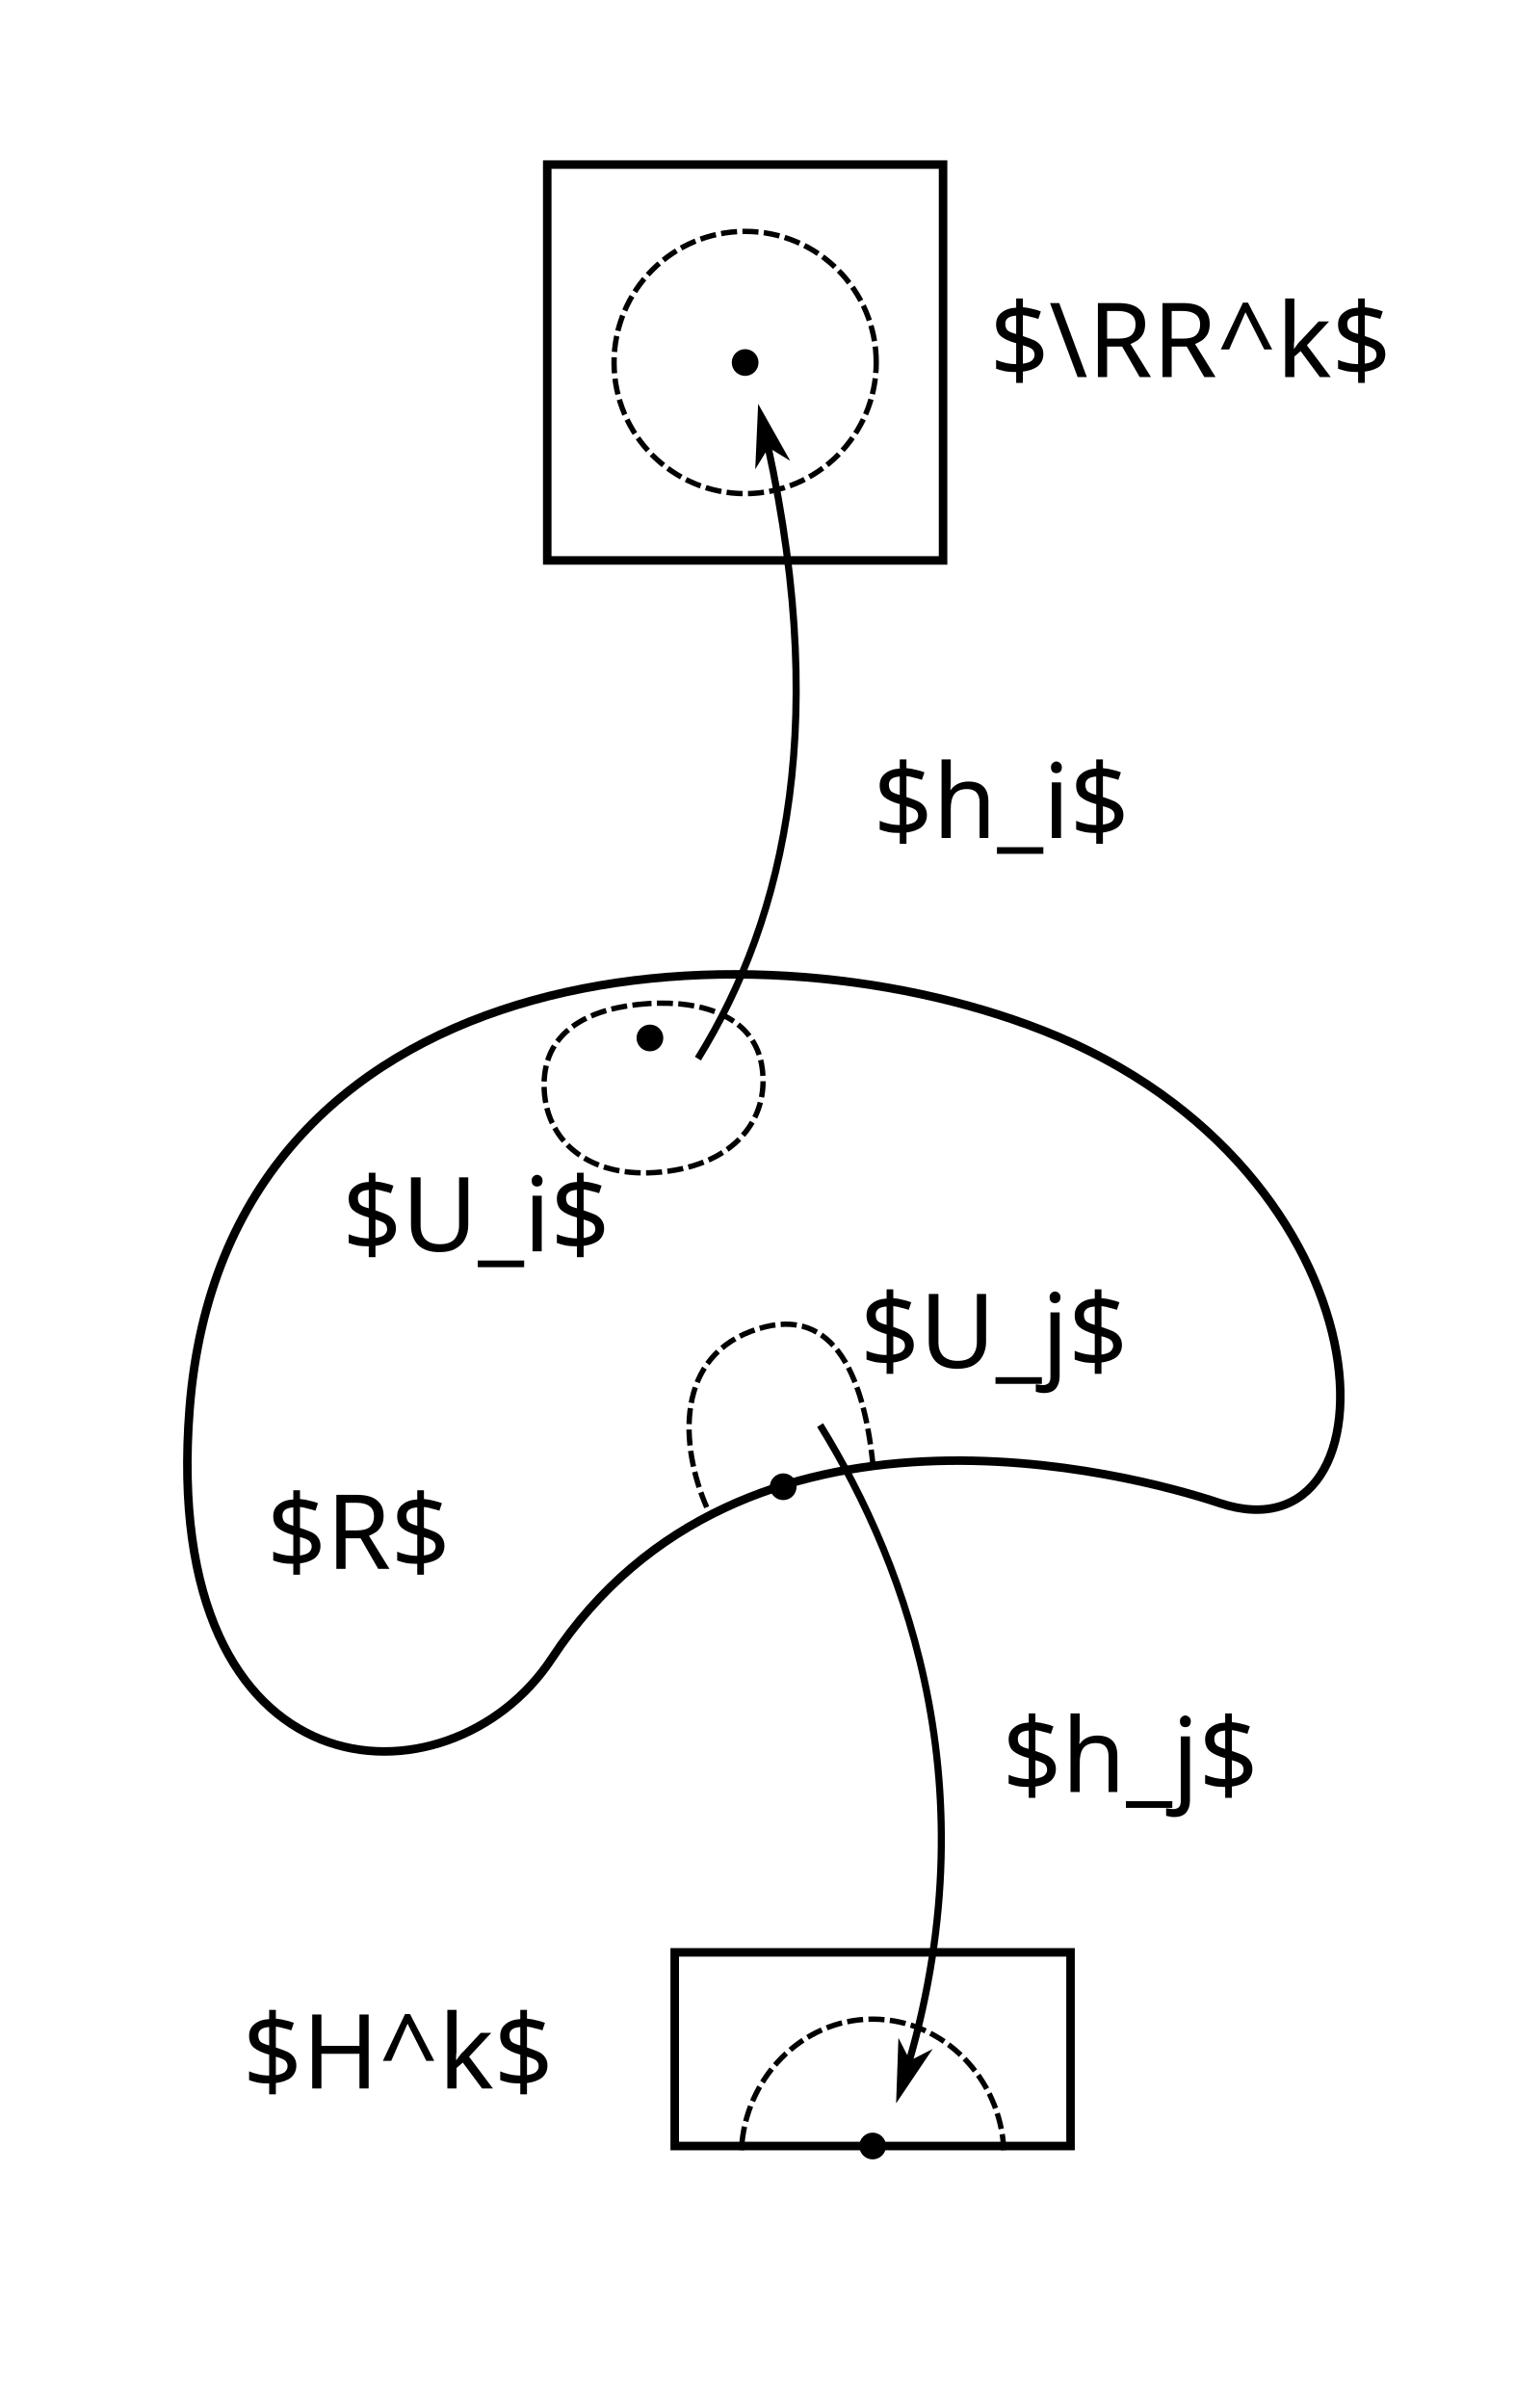
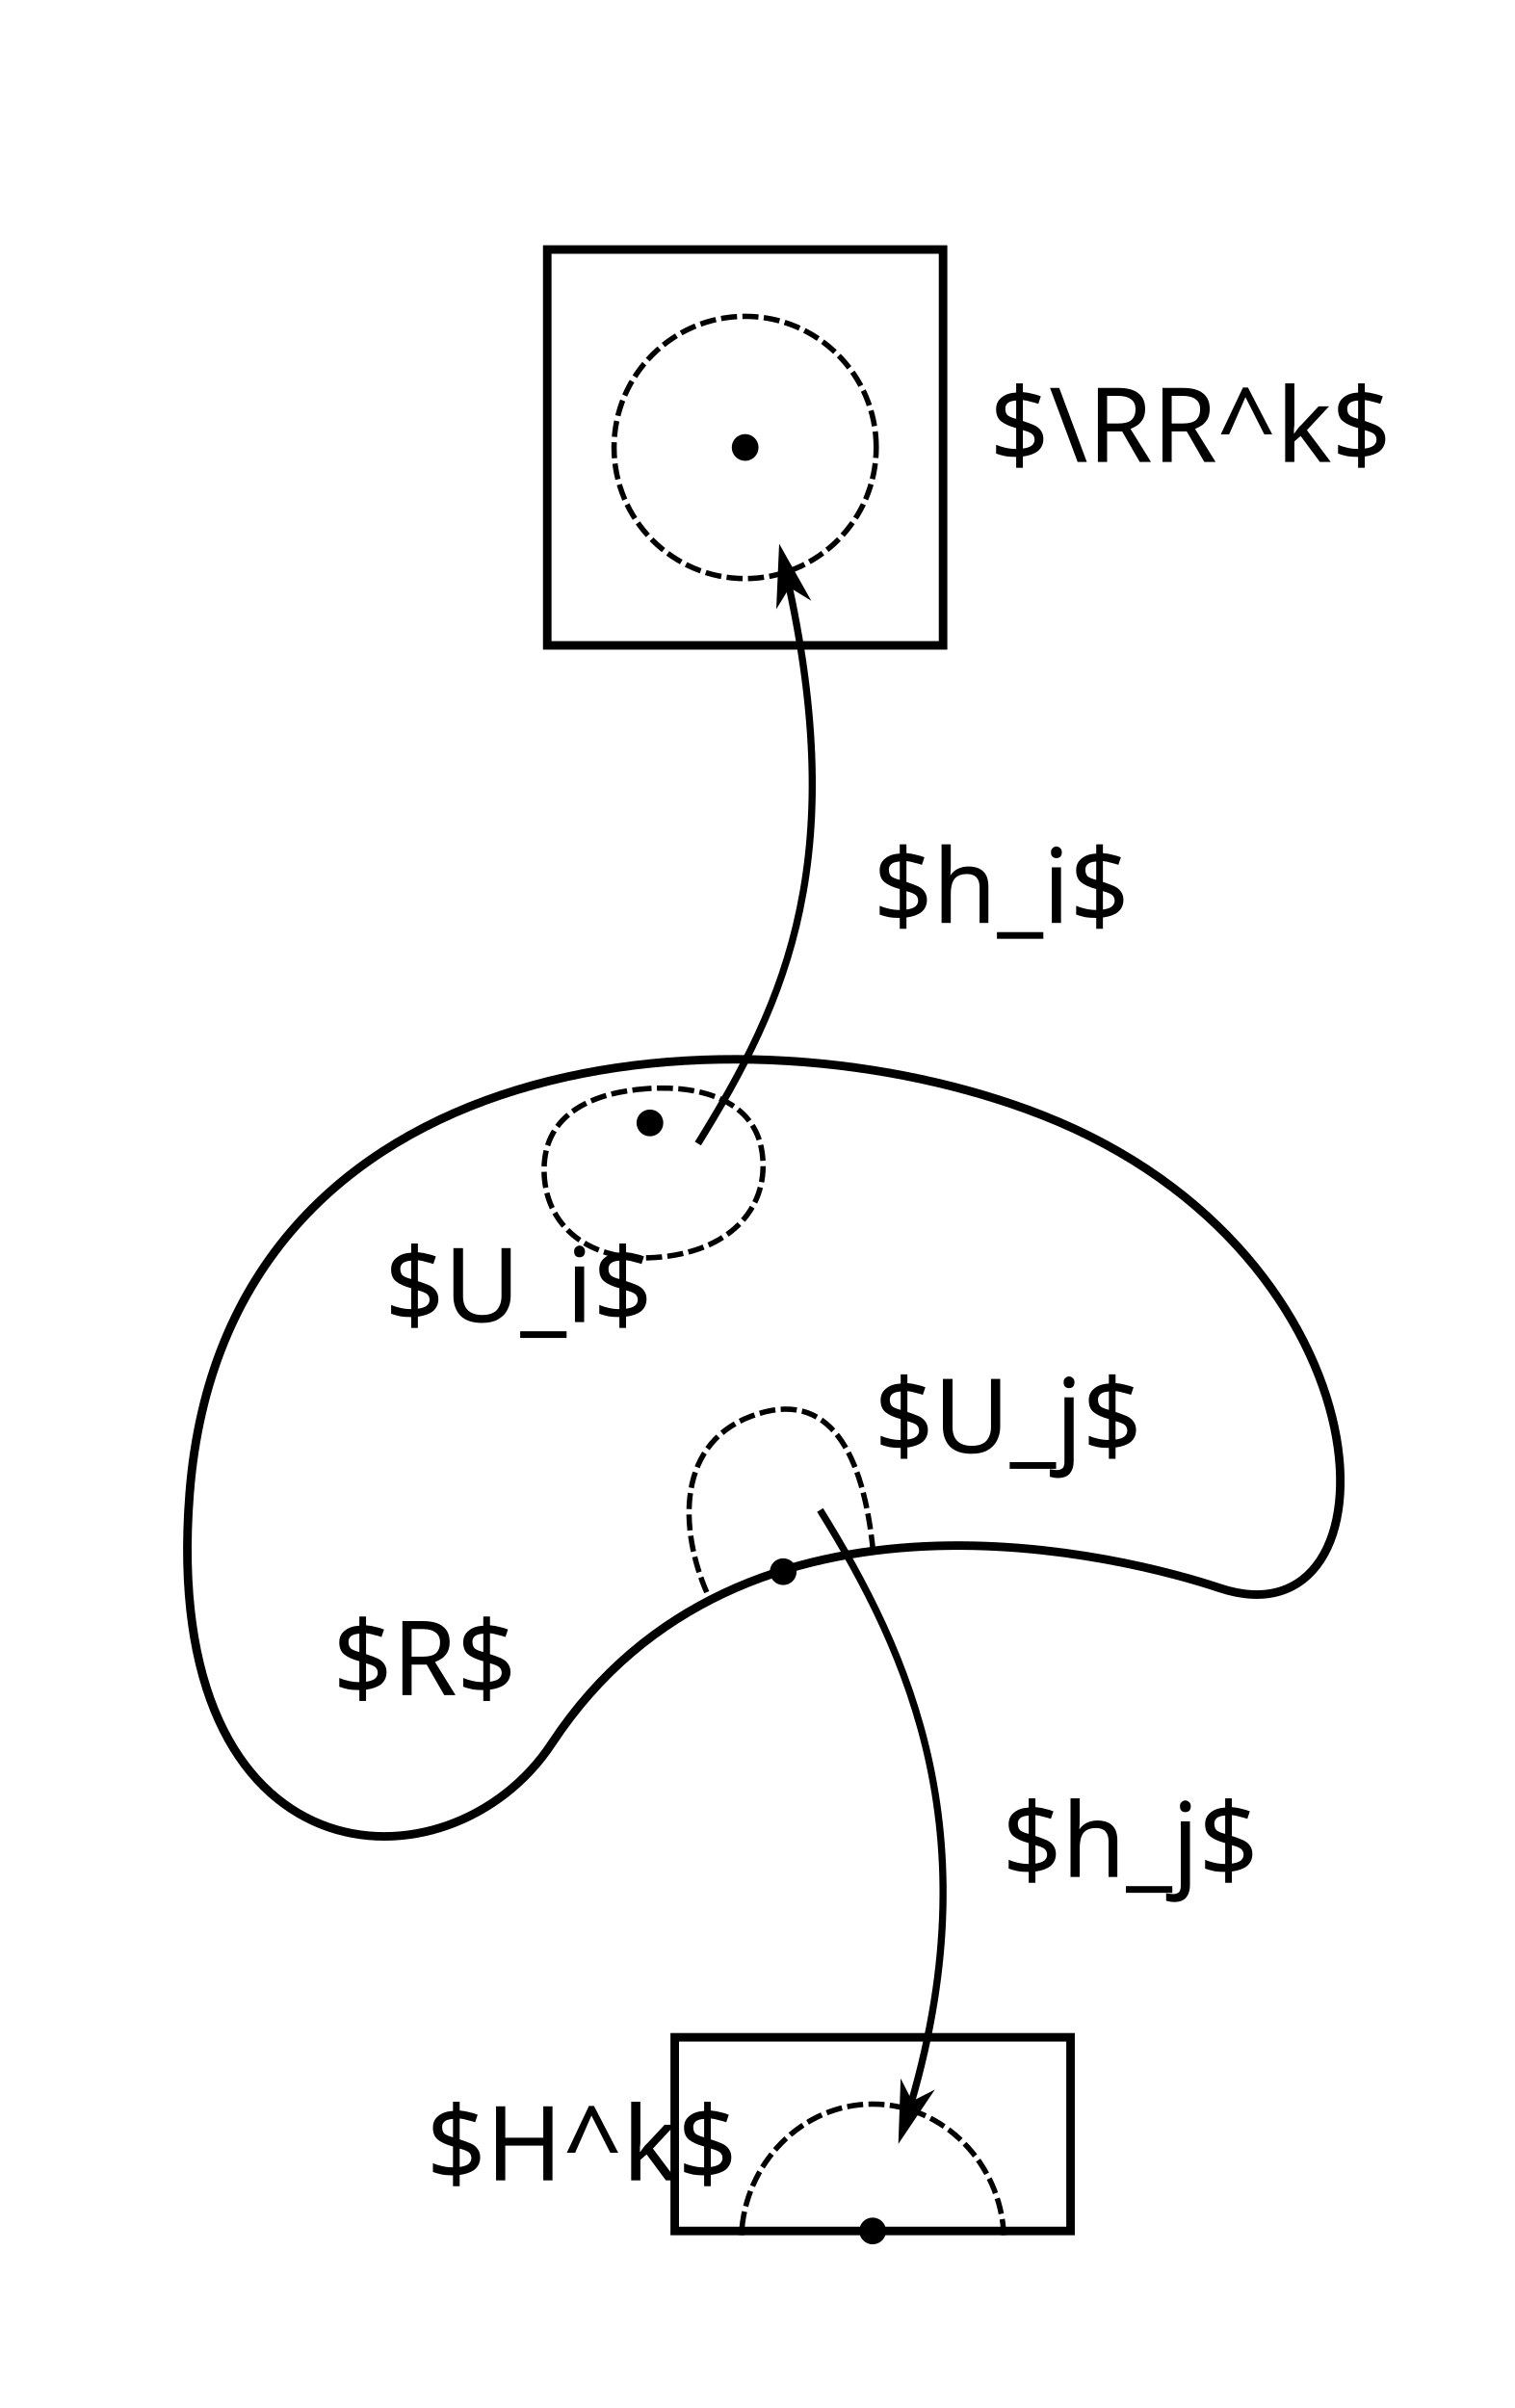
<svg xmlns="http://www.w3.org/2000/svg" width="56.6mm" height="90mm" viewBox="0 0 56.6 90" version="1.1" id="svg5">
  <defs id="defs2">
    <marker style="overflow:visible;" id="Arrow1Mend" refX="0.0" refY="0.0" orient="auto">
      <path transform="scale(0.4) rotate(180) translate(10,0)" style="fill-rule:evenodd;stroke:#000000;stroke-width:1pt;stroke-opacity:1;fill:#000000;fill-opacity:1" d="M 0.0,0.0 L 5.0,-5.0 L -12.5,0.0 L 5.0,5.0 L 0.0,0.0 z " id="path1066" />
    </marker>
    <marker style="overflow:visible" id="marker16645" refX="0" refY="0" orient="auto">
      <path transform="matrix(0.4,0,0,0.4,2.96,0.4)" style="fill:#000000;fill-opacity:1;fill-rule:evenodd;stroke:#000000;stroke-width:1pt;stroke-opacity:1" d="m -2.5,-1 c 0,2.76 -2.24,5 -5,5 -2.76,0 -5,-2.24 -5,-5 0,-2.76 2.24,-5 5,-5 2.76,0 5,2.24 5,5 z" id="path16643" />
    </marker>
    <marker style="overflow:visible" id="marker16635" refX="0" refY="0" orient="auto">
      <path transform="matrix(0.4,0,0,0.4,2.96,0.4)" style="fill:#000000;fill-opacity:1;fill-rule:evenodd;stroke:#000000;stroke-width:1pt;stroke-opacity:1" d="m -2.5,-1 c 0,2.76 -2.24,5 -5,5 -2.76,0 -5,-2.24 -5,-5 0,-2.76 2.24,-5 5,-5 2.76,0 5,2.24 5,5 z" id="path16633" />
    </marker>
    <marker style="overflow:visible" id="marker1345-5" refX="0" refY="0" orient="auto">
      <path transform="matrix(0.4,0,0,0.4,2.96,0.4)" style="fill:#000000;fill-opacity:1;fill-rule:evenodd;stroke:#000000;stroke-width:1pt;stroke-opacity:1" d="m -2.5,-1 c 0,2.76 -2.24,5 -5,5 -2.76,0 -5,-2.24 -5,-5 0,-2.76 2.24,-5 5,-5 2.76,0 5,2.24 5,5 z" id="path1343-1" />
    </marker>
    <marker style="overflow:visible" id="marker1829-2" refX="0" refY="0" orient="auto">
      <path transform="matrix(0.4,0,0,0.4,2.96,0.4)" style="fill:#000000;fill-opacity:1;fill-rule:evenodd;stroke:#000000;stroke-width:1pt;stroke-opacity:1" d="m -2.5,-1 c 0,2.76 -2.24,5 -5,5 -2.76,0 -5,-2.24 -5,-5 0,-2.76 2.24,-5 5,-5 2.76,0 5,2.24 5,5 z" id="path1827-4" />
    </marker>
    <marker style="overflow:visible" id="marker1345-3" refX="0" refY="0" orient="auto">
      <path transform="matrix(0.4,0,0,0.4,2.96,0.4)" style="fill:#000000;fill-opacity:1;fill-rule:evenodd;stroke:#000000;stroke-width:1pt;stroke-opacity:1" d="m -2.5,-1 c 0,2.76 -2.24,5 -5,5 -2.76,0 -5,-2.24 -5,-5 0,-2.76 2.24,-5 5,-5 2.76,0 5,2.24 5,5 z" id="path1343-9" />
    </marker>
    <marker style="overflow:visible" id="marker1829-9" refX="0" refY="0" orient="auto">
      <path transform="matrix(0.4,0,0,0.4,2.96,0.4)" style="fill:#000000;fill-opacity:1;fill-rule:evenodd;stroke:#000000;stroke-width:1pt;stroke-opacity:1" d="m -2.5,-1 c 0,2.76 -2.24,5 -5,5 -2.76,0 -5,-2.24 -5,-5 0,-2.76 2.24,-5 5,-5 2.76,0 5,2.24 5,5 z" id="path1827-49" />
    </marker>
    <marker style="overflow:visible" id="marker1345-5-1" refX="0" refY="0" orient="auto">
      <path transform="matrix(0.4,0,0,0.4,2.96,0.4)" style="fill:#000000;fill-opacity:1;fill-rule:evenodd;stroke:#000000;stroke-width:1pt;stroke-opacity:1" d="m -2.5,-1 c 0,2.76 -2.24,5 -5,5 -2.76,0 -5,-2.24 -5,-5 0,-2.76 2.24,-5 5,-5 2.76,0 5,2.24 5,5 z" id="path1343-1-5" />
    </marker>
    <marker style="overflow:visible" id="marker1829-2-9" refX="0" refY="0" orient="auto">
      <path transform="matrix(0.4,0,0,0.4,2.96,0.4)" style="fill:#000000;fill-opacity:1;fill-rule:evenodd;stroke:#000000;stroke-width:1pt;stroke-opacity:1" d="m -2.5,-1 c 0,2.76 -2.24,5 -5,5 -2.76,0 -5,-2.24 -5,-5 0,-2.76 2.24,-5 5,-5 2.76,0 5,2.24 5,5 z" id="path1827-4-8" />
    </marker>
    <marker style="overflow:visible" id="marker1345-5-4" refX="0" refY="0" orient="auto">
      <path transform="matrix(0.4,0,0,0.4,2.96,0.4)" style="fill:#000000;fill-opacity:1;fill-rule:evenodd;stroke:#000000;stroke-width:1pt;stroke-opacity:1" d="m -2.5,-1 c 0,2.76 -2.24,5 -5,5 -2.76,0 -5,-2.24 -5,-5 0,-2.76 2.24,-5 5,-5 2.76,0 5,2.24 5,5 z" id="path1343-1-7" />
    </marker>
    <marker style="overflow:visible" id="marker1829-2-95" refX="0" refY="0" orient="auto">
      <path transform="matrix(0.4,0,0,0.4,2.96,0.4)" style="fill:#000000;fill-opacity:1;fill-rule:evenodd;stroke:#000000;stroke-width:1pt;stroke-opacity:1" d="m -2.5,-1 c 0,2.76 -2.24,5 -5,5 -2.76,0 -5,-2.24 -5,-5 0,-2.76 2.24,-5 5,-5 2.76,0 5,2.24 5,5 z" id="path1827-4-5" />
    </marker>
    <marker style="overflow:visible" id="marker1345-8" refX="0" refY="0" orient="auto">
      <path transform="matrix(0.4,0,0,0.4,2.96,0.4)" style="fill:#000000;fill-opacity:1;fill-rule:evenodd;stroke:#000000;stroke-width:1pt;stroke-opacity:1" d="m -2.5,-1 c 0,2.76 -2.24,5 -5,5 -2.76,0 -5,-2.24 -5,-5 0,-2.76 2.24,-5 5,-5 2.76,0 5,2.24 5,5 z" id="path1343-8" />
    </marker>
    <marker style="overflow:visible" id="marker1829-94" refX="0" refY="0" orient="auto">
      <path transform="matrix(0.4,0,0,0.4,2.96,0.4)" style="fill:#000000;fill-opacity:1;fill-rule:evenodd;stroke:#000000;stroke-width:1pt;stroke-opacity:1" d="m -2.5,-1 c 0,2.76 -2.24,5 -5,5 -2.76,0 -5,-2.24 -5,-5 0,-2.76 2.24,-5 5,-5 2.76,0 5,2.24 5,5 z" id="path1827-3" />
    </marker>
    <marker style="overflow:visible" id="marker1345-3-0" refX="0" refY="0" orient="auto">
      <path transform="matrix(0.4,0,0,0.4,2.96,0.4)" style="fill:#000000;fill-opacity:1;fill-rule:evenodd;stroke:#000000;stroke-width:1pt;stroke-opacity:1" d="m -2.5,-1 c 0,2.76 -2.24,5 -5,5 -2.76,0 -5,-2.24 -5,-5 0,-2.76 2.24,-5 5,-5 2.76,0 5,2.24 5,5 z" id="path1343-9-7" />
    </marker>
    <marker style="overflow:visible" id="marker1829-9-3" refX="0" refY="0" orient="auto">
      <path transform="matrix(0.4,0,0,0.4,2.96,0.4)" style="fill:#000000;fill-opacity:1;fill-rule:evenodd;stroke:#000000;stroke-width:1pt;stroke-opacity:1" d="m -2.5,-1 c 0,2.76 -2.24,5 -5,5 -2.76,0 -5,-2.24 -5,-5 0,-2.76 2.24,-5 5,-5 2.76,0 5,2.24 5,5 z" id="path1827-49-3" />
    </marker>
    <marker style="overflow:visible" id="marker1345-5-1-2" refX="0" refY="0" orient="auto">
      <path transform="matrix(0.4,0,0,0.4,2.96,0.4)" style="fill:#000000;fill-opacity:1;fill-rule:evenodd;stroke:#000000;stroke-width:1pt;stroke-opacity:1" d="m -2.5,-1 c 0,2.76 -2.24,5 -5,5 -2.76,0 -5,-2.24 -5,-5 0,-2.76 2.24,-5 5,-5 2.76,0 5,2.24 5,5 z" id="path1343-1-5-1" />
    </marker>
    <marker style="overflow:visible" id="marker1829-2-9-4" refX="0" refY="0" orient="auto">
      <path transform="matrix(0.4,0,0,0.4,2.96,0.4)" style="fill:#000000;fill-opacity:1;fill-rule:evenodd;stroke:#000000;stroke-width:1pt;stroke-opacity:1" d="m -2.5,-1 c 0,2.76 -2.24,5 -5,5 -2.76,0 -5,-2.24 -5,-5 0,-2.76 2.24,-5 5,-5 2.76,0 5,2.24 5,5 z" id="path1827-4-8-0" />
    </marker>
    <marker style="overflow:visible" id="marker2104" refX="0" refY="0" orient="auto">
      <path transform="matrix(0.4,0,0,0.4,2.96,0.4)" style="fill:#000000;fill-opacity:1;fill-rule:evenodd;stroke:#000000;stroke-width:1pt;stroke-opacity:1" d="m -2.5,-1 c 0,2.76 -2.24,5 -5,5 -2.76,0 -5,-2.24 -5,-5 0,-2.76 2.24,-5 5,-5 2.76,0 5,2.24 5,5 z" id="path2102" />
    </marker>
    <marker style="overflow:visible" id="marker2114" refX="0" refY="0" orient="auto">
      <path transform="matrix(-0.4,0,0,-0.4,-4,0)" style="fill:#000000;fill-opacity:1;fill-rule:evenodd;stroke:#000000;stroke-width:1pt;stroke-opacity:1" d="M 0,0 5,-5 -12.5,0 5,5 Z" id="path2112" />
    </marker>
    <marker style="overflow:visible" id="Arrow1Mend-6" refX="0" refY="0" orient="auto">
      <path transform="matrix(-0.4,0,0,-0.4,-4,0)" style="fill:#000000;fill-opacity:1;fill-rule:evenodd;stroke:#000000;stroke-width:1pt;stroke-opacity:1" d="M 0,0 5,-5 -12.5,0 5,5 Z" id="path1066-4" />
    </marker>
  </defs>
  <g id="layer1" transform="translate(0.1,-10.20388)">
-     <path style="fill:none;stroke:#000000;stroke-width:0.319px;stroke-linecap:butt;stroke-linejoin:miter;stroke-opacity:1" d="M 6.988,62.844 C 8.317,45.847 27.681,44.34 38.841,48.702 52.19,53.919 52.438,68.707 45.485,66.381 42.221,65.29 27.641,61.387 20.523,72.194 16.7,77.997 5.838,77.557 6.988,62.844 Z" id="path28" />
-     <text xml:space="preserve" style="font-size:3.881px;line-height:1.25;font-family:sans-serif;stroke-width:0.265" x="9.88" y="68.841" id="text52-9-3-0">
-       <tspan id="tspan50-8-8-1" x="9.88" y="68.841" style="stroke-width:0.265">$R$</tspan>
+     <path style="fill:none;stroke:#000000;stroke-width:0.319px;stroke-linecap:butt;stroke-linejoin:miter;stroke-opacity:1" d="M 6.988,66.019 C 8.317,49.022 27.681,47.515 38.841,51.877 52.19,57.094 52.438,71.882 45.485,69.556 42.221,68.465 27.641,64.562 20.523,75.369 16.7,81.172 5.838,80.732 6.988,66.019 Z" id="path28" />
+     <text xml:space="preserve" style="font-size:3.881px;line-height:1.25;font-family:sans-serif;stroke-width:0.265" x="12.348" y="73.56" id="text52-9-3-0">
+       <tspan id="tspan50-8-8-1" x="12.348" y="73.56" style="stroke-width:0.265">$R$</tspan>
    </text>
-     <rect style="font-variation-settings:normal;opacity:1;vector-effect:none;fill:none;fill-opacity:1;stroke:#000000;stroke-width:0.319px;stroke-linecap:butt;stroke-linejoin:miter;stroke-miterlimit:4;stroke-dasharray:none;stroke-dashoffset:0;stroke-opacity:1;stop-color:#000000;stop-opacity:1" id="rect1026" width="14.795" height="14.795" x="20.355" y="16.355" />
-     <path style="fill:none;stroke:#000000;stroke-width:0.265px;stroke-linecap:butt;stroke-linejoin:miter;stroke-opacity:1;marker-end:url(#Arrow1Mend)" d="M 25.987,49.771 C 29.278,44.453 31.023,36.977 28.359,25.804" id="path1055" />
-     <circle style="font-variation-settings:normal;opacity:1;vector-effect:none;fill:#000000;fill-opacity:1;stroke:none;stroke-width:0.118;stroke-linecap:butt;stroke-linejoin:miter;stroke-miterlimit:4;stroke-dasharray:none;stroke-dashoffset:0;stroke-opacity:1;marker-end:url(#marker1286);stop-color:#000000;stop-opacity:1" id="path1718" cx="24.193" cy="48.998" r="0.5" />
-     <path style="fill:none;stroke:#000000;stroke-width:0.2;stroke-linecap:butt;stroke-linejoin:miter;stroke-miterlimit:4;stroke-dasharray:0.6, 0.2;stroke-dashoffset:0;stroke-opacity:1" d="m 24.135,47.714 c -2.064,0.131 -3.892,0.934 -3.898,3.024 -0.006,2.09 1.672,3.552 4.399,3.269 2.727,-0.282 4.014,-1.974 3.753,-3.885 -0.26,-1.911 -2.189,-2.539 -4.253,-2.409 z" id="path1720" />
-     <circle style="font-variation-settings:normal;vector-effect:none;fill:#000000;fill-opacity:1;stroke:none;stroke-width:0.118;stroke-linecap:butt;stroke-linejoin:miter;stroke-miterlimit:4;stroke-dasharray:none;stroke-dashoffset:0;stroke-opacity:1;marker-end:url(#marker1286);stop-color:#000000" id="path1718-7" cx="29.175" cy="65.771" r="0.5" />
-     <path style="fill:none;stroke:#000000;stroke-width:0.2;stroke-linecap:butt;stroke-linejoin:miter;stroke-miterlimit:4;stroke-dasharray:0.6, 0.2;stroke-dashoffset:0;stroke-opacity:1" d="m 32.533,64.983 c -0.358,-3.578 -1.6,-6.14 -4.559,-5.022 -2.959,1.118 -2.615,4.576 -1.545,6.829" id="path1720-5" />
-     <rect style="font-variation-settings:normal;vector-effect:none;fill:none;fill-opacity:1;stroke:#000000;stroke-width:0.319px;stroke-linecap:butt;stroke-linejoin:miter;stroke-miterlimit:4;stroke-dasharray:none;stroke-dashoffset:0;stroke-opacity:1;stop-color:#000000" id="rect1026-3" width="14.795" height="7.238" x="25.12" y="83.174" />
-     <ellipse style="font-variation-settings:normal;opacity:1;vector-effect:none;fill:none;fill-opacity:1;stroke:#000000;stroke-width:0.2;stroke-linecap:butt;stroke-linejoin:miter;stroke-miterlimit:4;stroke-dasharray:0.6, 0.2;stroke-dashoffset:0;stroke-opacity:1;marker-end:url(#marker1286);stop-color:#000000;stop-opacity:1" id="path1812" cx="27.752" cy="-23.753" transform="scale(1,-1)" rx="4.9" ry="4.901" />
-     <circle style="font-variation-settings:normal;vector-effect:none;fill:#000000;fill-opacity:1;stroke:none;stroke-width:0.118;stroke-linecap:butt;stroke-linejoin:miter;stroke-miterlimit:4;stroke-dasharray:none;stroke-dashoffset:0;stroke-opacity:1;marker-end:url(#marker1286);stop-color:#000000" id="path1718-2" cx="27.752" cy="23.753" r="0.5" />
-     <circle style="font-variation-settings:normal;vector-effect:none;fill:#000000;fill-opacity:1;stroke:none;stroke-width:0.118;stroke-linecap:butt;stroke-linejoin:miter;stroke-miterlimit:4;stroke-dasharray:none;stroke-dashoffset:0;stroke-opacity:1;marker-end:url(#marker1286);stop-color:#000000" id="path1718-2-1" cx="32.518" cy="90.412" r="0.5" />
-     <path id="path1812-9-9" style="font-variation-settings:normal;vector-effect:none;fill:none;fill-opacity:1;stroke:#000000;stroke-width:0.2;stroke-linecap:butt;stroke-linejoin:miter;stroke-miterlimit:4;stroke-dasharray:0.6, 0.2;stroke-dashoffset:0;stroke-opacity:1;marker-end:url(#marker1286);stop-color:#000000" d="m 37.421,90.566 c -0.113,-2.656 -2.241,-4.896 -4.903,-4.896 -2.662,0 -4.79,2.24 -4.903,4.896" />
-     <text xml:space="preserve" style="font-size:3.881px;line-height:1.25;font-family:sans-serif;stroke-width:0.265" x="36.898" y="24.295" id="text52-9-3-0-5">
-       <tspan id="tspan50-8-8-1-3" x="36.898" y="24.295" style="stroke-width:0.265">$\RR^k$</tspan>
+     <rect style="font-variation-settings:normal;opacity:1;vector-effect:none;fill:none;fill-opacity:1;stroke:#000000;stroke-width:0.319px;stroke-linecap:butt;stroke-linejoin:miter;stroke-miterlimit:4;stroke-dasharray:none;stroke-dashoffset:0;stroke-opacity:1;stop-color:#000000;stop-opacity:1" id="rect1026" width="14.795" height="14.795" x="20.355" y="19.53" />
+     <path style="fill:none;stroke:#000000;stroke-width:0.265px;stroke-linecap:butt;stroke-linejoin:miter;stroke-opacity:1;marker-end:url(#Arrow1Mend)" d="m 25.987,52.946 c 3.291,-5.317 5.822,-10.74 3.158,-21.913" id="path1055" />
+     <circle style="font-variation-settings:normal;opacity:1;vector-effect:none;fill:#000000;fill-opacity:1;stroke:none;stroke-width:0.118;stroke-linecap:butt;stroke-linejoin:miter;stroke-miterlimit:4;stroke-dasharray:none;stroke-dashoffset:0;stroke-opacity:1;marker-end:url(#marker1286);stop-color:#000000;stop-opacity:1" id="path1718" cx="24.193" cy="52.173" r="0.5" />
+     <path style="fill:none;stroke:#000000;stroke-width:0.2;stroke-linecap:butt;stroke-linejoin:miter;stroke-miterlimit:4;stroke-dasharray:0.6, 0.2;stroke-dashoffset:0;stroke-opacity:1" d="m 24.135,50.889 c -2.064,0.131 -3.892,0.934 -3.898,3.024 -0.006,2.09 1.672,3.552 4.399,3.269 2.727,-0.282 4.014,-1.974 3.753,-3.885 -0.26,-1.911 -2.189,-2.539 -4.253,-2.409 z" id="path1720" />
+     <circle style="font-variation-settings:normal;vector-effect:none;fill:#000000;fill-opacity:1;stroke:none;stroke-width:0.118;stroke-linecap:butt;stroke-linejoin:miter;stroke-miterlimit:4;stroke-dasharray:none;stroke-dashoffset:0;stroke-opacity:1;marker-end:url(#marker1286);stop-color:#000000" id="path1718-7" cx="29.175" cy="68.946" r="0.5" />
+     <path style="fill:none;stroke:#000000;stroke-width:0.2;stroke-linecap:butt;stroke-linejoin:miter;stroke-miterlimit:4;stroke-dasharray:0.6, 0.2;stroke-dashoffset:0;stroke-opacity:1" d="m 32.533,68.158 c -0.358,-3.578 -1.6,-6.14 -4.559,-5.022 -2.959,1.118 -2.615,4.576 -1.545,6.829" id="path1720-5" />
+     <rect style="font-variation-settings:normal;vector-effect:none;fill:none;fill-opacity:1;stroke:#000000;stroke-width:0.319px;stroke-linecap:butt;stroke-linejoin:miter;stroke-miterlimit:4;stroke-dasharray:none;stroke-dashoffset:0;stroke-opacity:1;stop-color:#000000" id="rect1026-3" width="14.795" height="7.238" x="25.12" y="86.349" />
+     <ellipse style="font-variation-settings:normal;opacity:1;vector-effect:none;fill:none;fill-opacity:1;stroke:#000000;stroke-width:0.2;stroke-linecap:butt;stroke-linejoin:miter;stroke-miterlimit:4;stroke-dasharray:0.6, 0.2;stroke-dashoffset:0;stroke-opacity:1;marker-end:url(#marker1286);stop-color:#000000;stop-opacity:1" id="path1812" cx="27.752" cy="-26.928" transform="scale(1,-1)" rx="4.9" ry="4.901" />
+     <circle style="font-variation-settings:normal;vector-effect:none;fill:#000000;fill-opacity:1;stroke:none;stroke-width:0.118;stroke-linecap:butt;stroke-linejoin:miter;stroke-miterlimit:4;stroke-dasharray:none;stroke-dashoffset:0;stroke-opacity:1;marker-end:url(#marker1286);stop-color:#000000" id="path1718-2" cx="27.752" cy="26.928" r="0.5" />
+     <circle style="font-variation-settings:normal;vector-effect:none;fill:#000000;fill-opacity:1;stroke:none;stroke-width:0.118;stroke-linecap:butt;stroke-linejoin:miter;stroke-miterlimit:4;stroke-dasharray:none;stroke-dashoffset:0;stroke-opacity:1;marker-end:url(#marker1286);stop-color:#000000" id="path1718-2-1" cx="32.518" cy="93.587" r="0.5" />
+     <path id="path1812-9-9" style="font-variation-settings:normal;vector-effect:none;fill:none;fill-opacity:1;stroke:#000000;stroke-width:0.2;stroke-linecap:butt;stroke-linejoin:miter;stroke-miterlimit:4;stroke-dasharray:0.6, 0.2;stroke-dashoffset:0;stroke-opacity:1;marker-end:url(#marker1286);stop-color:#000000" d="m 37.421,93.741 c -0.113,-2.656 -2.241,-4.896 -4.903,-4.896 -2.662,0 -4.79,2.24 -4.903,4.896" />
+     <text xml:space="preserve" style="font-size:3.881px;line-height:1.25;font-family:sans-serif;stroke-width:0.265" x="36.898" y="27.47" id="text52-9-3-0-5">
+       <tspan id="tspan50-8-8-1-3" x="36.898" y="27.47" style="stroke-width:0.265">$\RR^k$</tspan>
    </text>
-     <text xml:space="preserve" style="font-size:3.881px;line-height:1.25;font-family:sans-serif;stroke-width:0.265" x="8.978" y="88.262" id="text52-9-3-0-5-8">
-       <tspan id="tspan50-8-8-1-3-8" x="8.978" y="88.262" style="stroke-width:0.265">$H^k$</tspan>
+     <text xml:space="preserve" style="font-size:3.881px;line-height:1.25;font-family:sans-serif;stroke-width:0.265" x="15.848" y="91.694" id="text52-9-3-0-5-8">
+       <tspan id="tspan50-8-8-1-3-8" x="15.848" y="91.694" style="stroke-width:0.265">$H^k$</tspan>
    </text>
-     <text xml:space="preserve" style="font-size:3.881px;line-height:1.25;font-family:sans-serif;stroke-width:0.265" x="12.699" y="56.972" id="text52-9-3-0-3">
-       <tspan id="tspan50-8-8-1-1" x="12.699" y="56.972" style="stroke-width:0.265">$U_i$</tspan>
+     <text xml:space="preserve" style="font-size:3.881px;line-height:1.25;font-family:sans-serif;stroke-width:0.265" x="14.287" y="59.617" id="text52-9-3-0-3">
+       <tspan id="tspan50-8-8-1-1" x="14.287" y="59.617" style="stroke-width:0.265">$U_i$</tspan>
    </text>
-     <text xml:space="preserve" style="font-size:3.881px;line-height:1.25;font-family:sans-serif;stroke-width:0.265" x="32.547" y="41.523" id="text52-9-3-0-3-8">
-       <tspan id="tspan50-8-8-1-1-9" x="32.547" y="41.523" style="stroke-width:0.265">$h_i$</tspan>
+     <text xml:space="preserve" style="font-size:3.881px;line-height:1.25;font-family:sans-serif;stroke-width:0.265" x="32.547" y="44.698" id="text52-9-3-0-3-8">
+       <tspan id="tspan50-8-8-1-1-9" x="32.547" y="44.698" style="stroke-width:0.265">$h_i$</tspan>
    </text>
-     <path style="fill:none;stroke:#000000;stroke-width:0.265px;stroke-linecap:butt;stroke-linejoin:miter;stroke-opacity:1;marker-end:url(#Arrow1Mend-6)" d="m 30.553,63.467 c 3.291,5.317 6.53,13.98 3.003,24.854" id="path1055-3" />
-     <text xml:space="preserve" style="font-size:3.881px;line-height:1.25;font-family:sans-serif;stroke-width:0.265" x="37.366" y="77.181" id="text52-9-3-0-3-8-6">
-       <tspan id="tspan50-8-8-1-1-9-0" x="37.366" y="77.181" style="stroke-width:0.265">$h_j$</tspan>
+     <path style="fill:none;stroke:#000000;stroke-width:0.265px;stroke-linecap:butt;stroke-linejoin:miter;stroke-opacity:1;marker-end:url(#Arrow1Mend-6)" d="m 30.553,66.642 c 3.291,5.317 6.613,12.323 3.086,23.196" id="path1055-3" />
+     <text xml:space="preserve" style="font-size:3.881px;line-height:1.25;font-family:sans-serif;stroke-width:0.265" x="37.366" y="80.356" id="text52-9-3-0-3-8-6">
+       <tspan id="tspan50-8-8-1-1-9-0" x="37.366" y="80.356" style="stroke-width:0.265">$h_j$</tspan>
    </text>
-     <text xml:space="preserve" style="font-size:3.881px;line-height:1.25;font-family:sans-serif;stroke-width:0.265" x="32.053" y="61.333" id="text52-9-3-0-3-4">
-       <tspan id="tspan50-8-8-1-1-8" x="32.053" y="61.333" style="stroke-width:0.265">$U_j$</tspan>
+     <text xml:space="preserve" style="font-size:3.881px;line-height:1.25;font-family:sans-serif;stroke-width:0.265" x="32.582" y="64.508" id="text52-9-3-0-3-4">
+       <tspan id="tspan50-8-8-1-1-8" x="32.582" y="64.508" style="stroke-width:0.265">$U_j$</tspan>
    </text>
  </g>
</svg>
